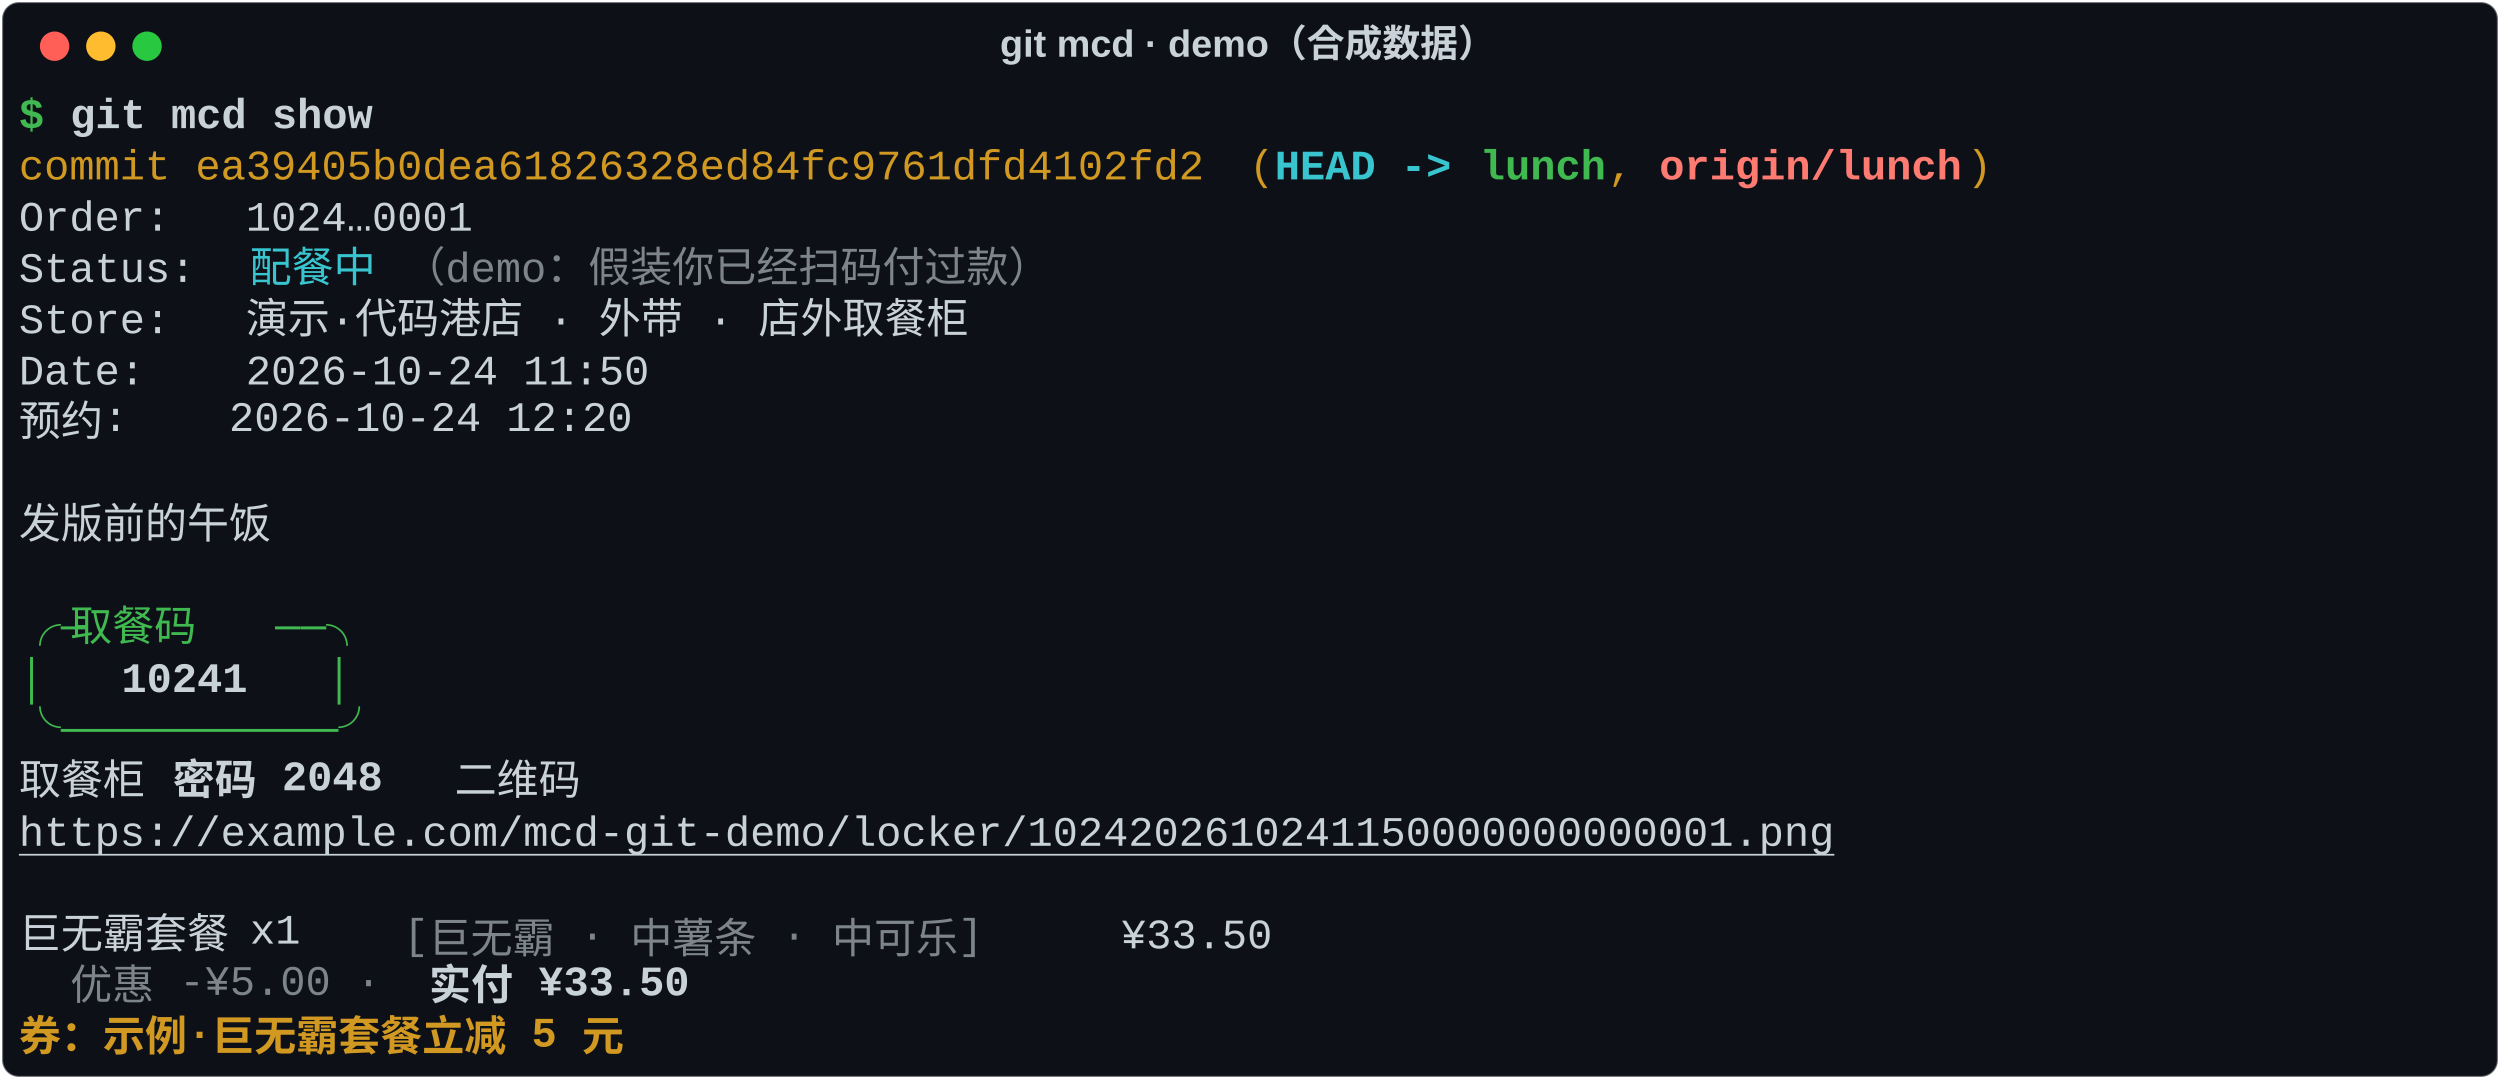
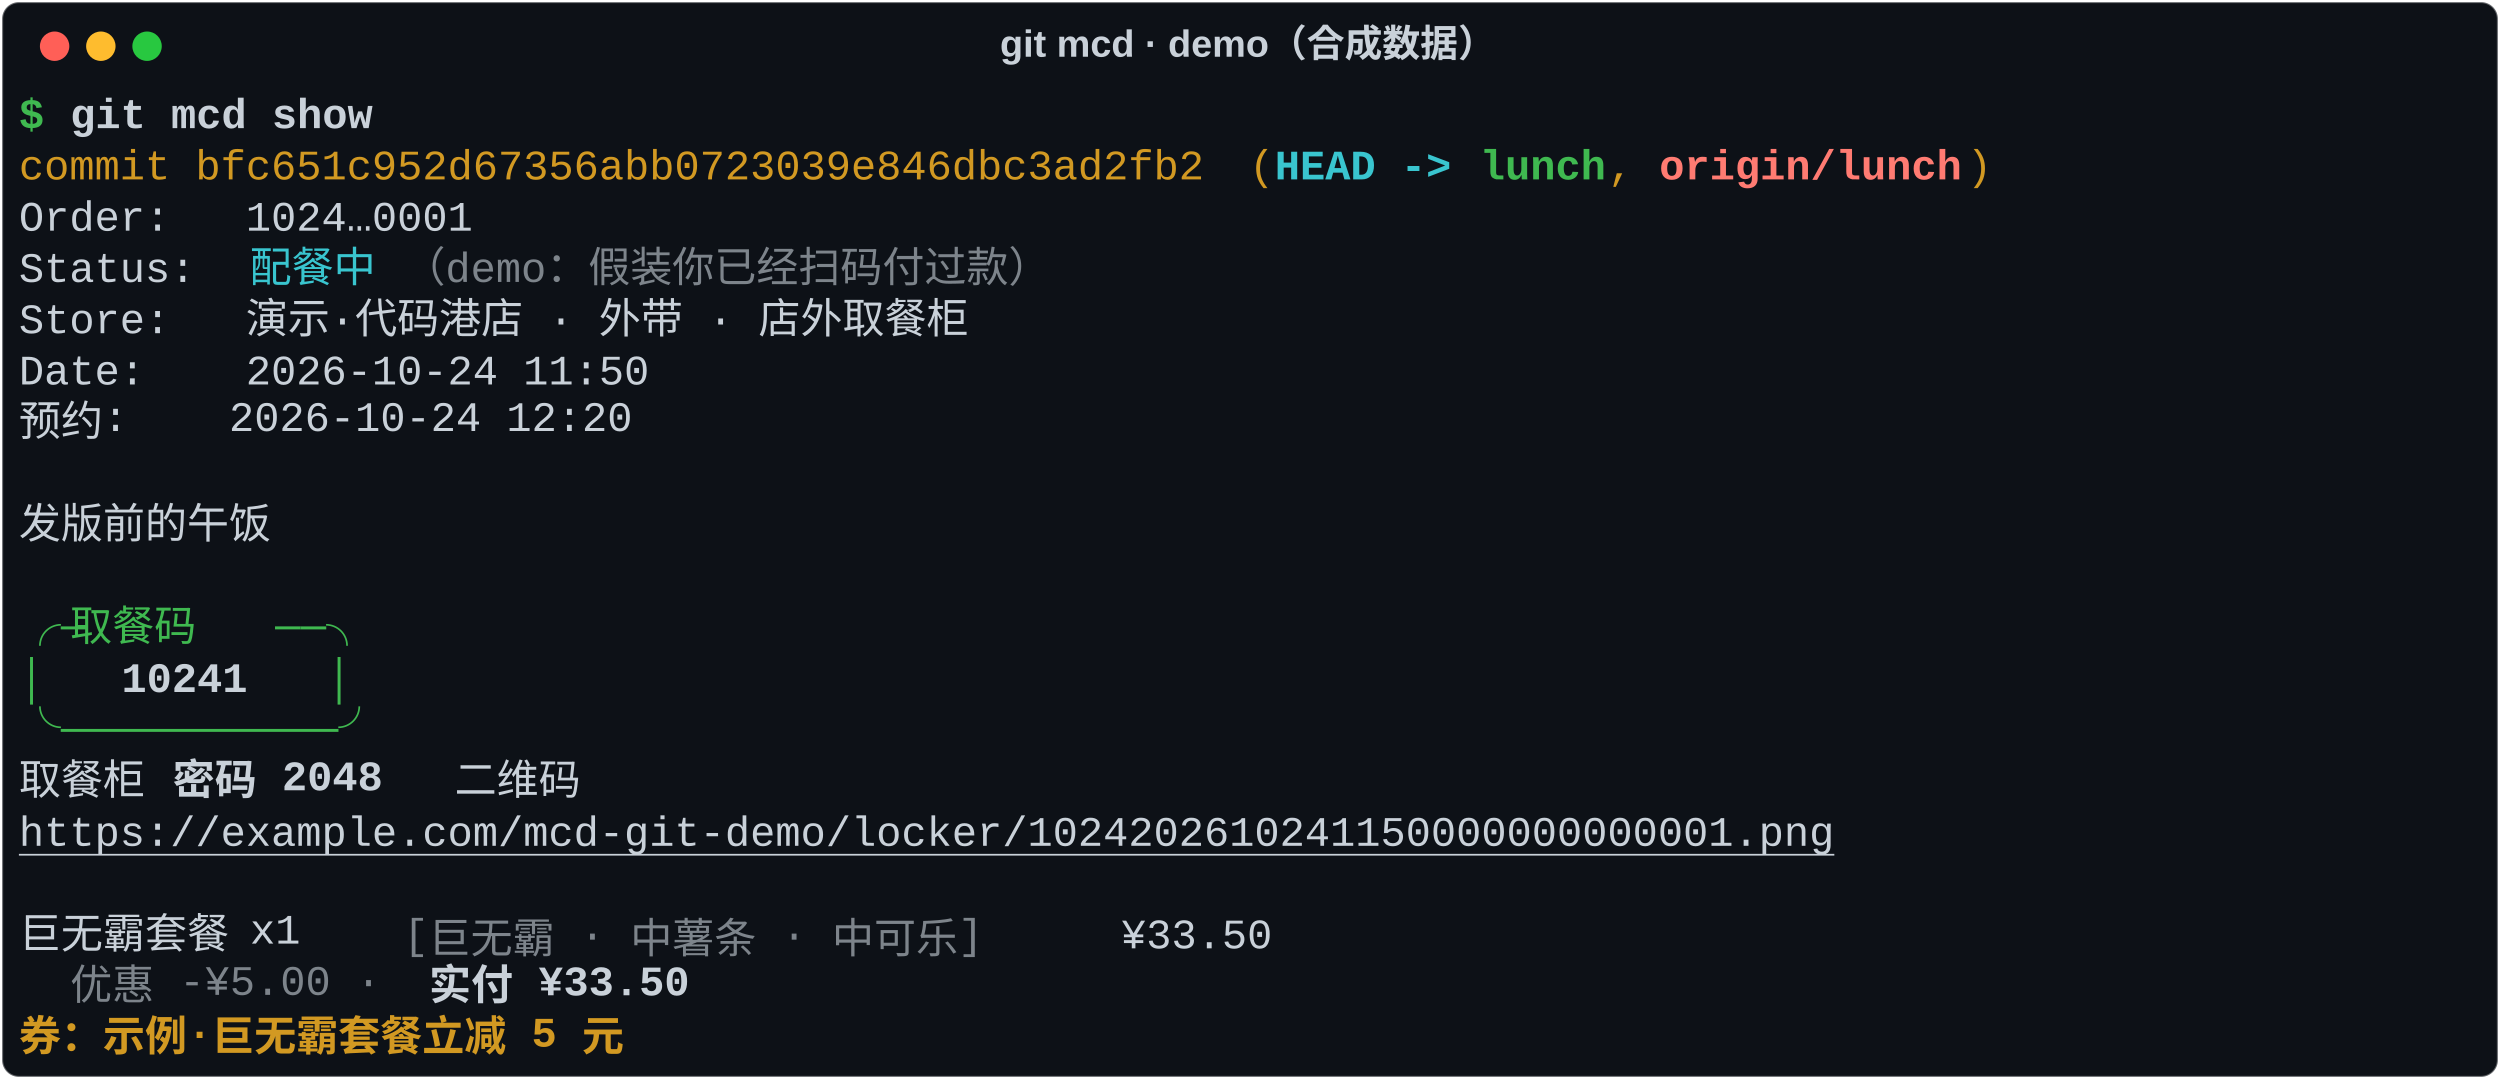
<svg xmlns="http://www.w3.org/2000/svg" class="rich-terminal" viewBox="0 0 1190 513.6">
  <style>

-     .terminal-2544163789-matrix {
+     .terminal-745004022-matrix {
        font-family: "SFMono-Regular", Menlo, Consolas, "Liberation Mono", "Noto Sans Mono CJK SC", monospace;
        font-size: 20px;
        line-height: 24.4px;
        font-variant-east-asian: full-width;
    }

-     .terminal-2544163789-title {
+     .terminal-745004022-title {
        font-size: 18px;
        font-weight: bold;
        font-family: arial;
    }

-     .terminal-2544163789-r1 { fill: #3fb950;font-weight: bold }
- .terminal-2544163789-r2 { fill: #c9d1d9;font-weight: bold }
- .terminal-2544163789-r3 { fill: #c9d1d9 }
- .terminal-2544163789-r4 { fill: #d29922 }
- .terminal-2544163789-r5 { fill: #39c5cf;font-weight: bold }
- .terminal-2544163789-r6 { fill: #ff7b72;font-weight: bold }
- .terminal-2544163789-r7 { fill: #39c5cf }
- .terminal-2544163789-r8 { fill: #7d848b }
- .terminal-2544163789-r9 { fill: #3fb950 }
- .terminal-2544163789-r10 { fill: #c9d1d9;text-decoration: underline; }
- .terminal-2544163789-r11 { fill: #d29922;font-weight: bold }
+     .terminal-745004022-r1 { fill: #3fb950;font-weight: bold }
+ .terminal-745004022-r2 { fill: #c9d1d9;font-weight: bold }
+ .terminal-745004022-r3 { fill: #c9d1d9 }
+ .terminal-745004022-r4 { fill: #d29922 }
+ .terminal-745004022-r5 { fill: #39c5cf;font-weight: bold }
+ .terminal-745004022-r6 { fill: #ff7b72;font-weight: bold }
+ .terminal-745004022-r7 { fill: #39c5cf }
+ .terminal-745004022-r8 { fill: #7d848b }
+ .terminal-745004022-r9 { fill: #3fb950 }
+ .terminal-745004022-r10 { fill: #c9d1d9;text-decoration: underline; }
+ .terminal-745004022-r11 { fill: #d29922;font-weight: bold }
    </style>
  <defs>
-     <clipPath id="terminal-2544163789-clip-terminal">
+     <clipPath id="terminal-745004022-clip-terminal">
      <rect x="0" y="0" width="1170.2" height="462.6" />
    </clipPath>
-     <clipPath id="terminal-2544163789-line-0">
+     <clipPath id="terminal-745004022-line-0">
      <rect x="0" y="1.5" width="1171.2" height="24.65" />
    </clipPath>
-     <clipPath id="terminal-2544163789-line-1">
+     <clipPath id="terminal-745004022-line-1">
      <rect x="0" y="25.9" width="1171.2" height="24.65" />
    </clipPath>
-     <clipPath id="terminal-2544163789-line-2">
+     <clipPath id="terminal-745004022-line-2">
      <rect x="0" y="50.3" width="1171.2" height="24.65" />
    </clipPath>
-     <clipPath id="terminal-2544163789-line-3">
+     <clipPath id="terminal-745004022-line-3">
      <rect x="0" y="74.7" width="1171.2" height="24.65" />
    </clipPath>
-     <clipPath id="terminal-2544163789-line-4">
+     <clipPath id="terminal-745004022-line-4">
      <rect x="0" y="99.1" width="1171.2" height="24.65" />
    </clipPath>
-     <clipPath id="terminal-2544163789-line-5">
+     <clipPath id="terminal-745004022-line-5">
      <rect x="0" y="123.5" width="1171.2" height="24.65" />
    </clipPath>
-     <clipPath id="terminal-2544163789-line-6">
+     <clipPath id="terminal-745004022-line-6">
      <rect x="0" y="147.9" width="1171.2" height="24.65" />
    </clipPath>
-     <clipPath id="terminal-2544163789-line-7">
+     <clipPath id="terminal-745004022-line-7">
      <rect x="0" y="172.3" width="1171.2" height="24.65" />
    </clipPath>
-     <clipPath id="terminal-2544163789-line-8">
+     <clipPath id="terminal-745004022-line-8">
      <rect x="0" y="196.7" width="1171.2" height="24.65" />
    </clipPath>
-     <clipPath id="terminal-2544163789-line-9">
+     <clipPath id="terminal-745004022-line-9">
      <rect x="0" y="221.1" width="1171.2" height="24.65" />
    </clipPath>
-     <clipPath id="terminal-2544163789-line-10">
+     <clipPath id="terminal-745004022-line-10">
      <rect x="0" y="245.5" width="1171.2" height="24.65" />
    </clipPath>
-     <clipPath id="terminal-2544163789-line-11">
+     <clipPath id="terminal-745004022-line-11">
      <rect x="0" y="269.9" width="1171.2" height="24.65" />
    </clipPath>
-     <clipPath id="terminal-2544163789-line-12">
+     <clipPath id="terminal-745004022-line-12">
      <rect x="0" y="294.3" width="1171.2" height="24.65" />
    </clipPath>
-     <clipPath id="terminal-2544163789-line-13">
+     <clipPath id="terminal-745004022-line-13">
      <rect x="0" y="318.7" width="1171.2" height="24.65" />
    </clipPath>
-     <clipPath id="terminal-2544163789-line-14">
+     <clipPath id="terminal-745004022-line-14">
      <rect x="0" y="343.1" width="1171.2" height="24.65" />
    </clipPath>
-     <clipPath id="terminal-2544163789-line-15">
+     <clipPath id="terminal-745004022-line-15">
      <rect x="0" y="367.5" width="1171.2" height="24.65" />
    </clipPath>
-     <clipPath id="terminal-2544163789-line-16">
+     <clipPath id="terminal-745004022-line-16">
      <rect x="0" y="391.9" width="1171.2" height="24.65" />
    </clipPath>
-     <clipPath id="terminal-2544163789-line-17">
+     <clipPath id="terminal-745004022-line-17">
      <rect x="0" y="416.3" width="1171.2" height="24.65" />
    </clipPath>
  </defs>
  <rect fill="#0d1117" stroke="rgba(255,255,255,0.35)" stroke-width="1" x="1" y="1" width="1188" height="511.6" rx="8" />
-   <text class="terminal-2544163789-title" fill="#c9d1d9" text-anchor="middle" x="594" y="27">git mcd · demo（合成数据）</text>
+   <text class="terminal-745004022-title" fill="#c9d1d9" text-anchor="middle" x="594" y="27">git mcd · demo（合成数据）</text>
  <g transform="translate(26,22)">
    <circle cx="0" cy="0" r="7" fill="#ff5f57" />
    <circle cx="22" cy="0" r="7" fill="#febc2e" />
    <circle cx="44" cy="0" r="7" fill="#28c840" />
  </g>
-   <g transform="translate(9, 41)" clip-path="url(#terminal-2544163789-clip-terminal)">
-     <g class="terminal-2544163789-matrix">
-       <text class="terminal-2544163789-r1" x="0" y="20" textLength="24.4" clip-path="url(#terminal-2544163789-line-0)">$ </text>
-       <text class="terminal-2544163789-r2" x="24.4" y="20" textLength="146.4" clip-path="url(#terminal-2544163789-line-0)">git mcd show</text>
-       <text class="terminal-2544163789-r3" x="1171.2" y="20" textLength="12.2" clip-path="url(#terminal-2544163789-line-0)">
+   <g transform="translate(9, 41)" clip-path="url(#terminal-745004022-clip-terminal)">
+     <g class="terminal-745004022-matrix">
+       <text class="terminal-745004022-r1" x="0" y="20" textLength="24.4" clip-path="url(#terminal-745004022-line-0)">$ </text>
+       <text class="terminal-745004022-r2" x="24.4" y="20" textLength="146.4" clip-path="url(#terminal-745004022-line-0)">git mcd show</text>
+       <text class="terminal-745004022-r3" x="1171.2" y="20" textLength="12.2" clip-path="url(#terminal-745004022-line-0)">
</text>
-       <text class="terminal-2544163789-r4" x="0" y="44.4" textLength="573.4" clip-path="url(#terminal-2544163789-line-1)">commit ea39405b0dea61826328ed84fc9761dfd4102fd2</text>
-       <text class="terminal-2544163789-r4" x="585.6" y="44.4" textLength="12.2" clip-path="url(#terminal-2544163789-line-1)">(</text>
-       <text class="terminal-2544163789-r5" x="597.8" y="44.4" textLength="97.6" clip-path="url(#terminal-2544163789-line-1)">HEAD -&gt; </text>
-       <text class="terminal-2544163789-r1" x="695.4" y="44.4" textLength="61.0" clip-path="url(#terminal-2544163789-line-1)">lunch</text>
-       <text class="terminal-2544163789-r4" x="756.4" y="44.4" textLength="24.4" clip-path="url(#terminal-2544163789-line-1)">, </text>
-       <text class="terminal-2544163789-r6" x="780.8" y="44.4" textLength="146.4" clip-path="url(#terminal-2544163789-line-1)">origin/lunch</text>
-       <text class="terminal-2544163789-r4" x="927.2" y="44.4" textLength="12.2" clip-path="url(#terminal-2544163789-line-1)">)</text>
-       <text class="terminal-2544163789-r3" x="1171.2" y="44.4" textLength="12.2" clip-path="url(#terminal-2544163789-line-1)">
+       <text class="terminal-745004022-r4" x="0" y="44.4" textLength="573.4" clip-path="url(#terminal-745004022-line-1)">commit bfc651c952d67356abb0723039e846dbc3ad2fb2</text>
+       <text class="terminal-745004022-r4" x="585.6" y="44.4" textLength="12.2" clip-path="url(#terminal-745004022-line-1)">(</text>
+       <text class="terminal-745004022-r5" x="597.8" y="44.4" textLength="97.6" clip-path="url(#terminal-745004022-line-1)">HEAD -&gt; </text>
+       <text class="terminal-745004022-r1" x="695.4" y="44.4" textLength="61.0" clip-path="url(#terminal-745004022-line-1)">lunch</text>
+       <text class="terminal-745004022-r4" x="756.4" y="44.4" textLength="24.4" clip-path="url(#terminal-745004022-line-1)">, </text>
+       <text class="terminal-745004022-r6" x="780.8" y="44.4" textLength="146.4" clip-path="url(#terminal-745004022-line-1)">origin/lunch</text>
+       <text class="terminal-745004022-r4" x="927.2" y="44.4" textLength="12.2" clip-path="url(#terminal-745004022-line-1)">)</text>
+       <text class="terminal-745004022-r3" x="1171.2" y="44.4" textLength="12.2" clip-path="url(#terminal-745004022-line-1)">
</text>
-       <text class="terminal-2544163789-r3" x="0" y="68.8" textLength="219.6" clip-path="url(#terminal-2544163789-line-2)">Order:   1024…0001</text>
-       <text class="terminal-2544163789-r3" x="1171.2" y="68.8" textLength="12.2" clip-path="url(#terminal-2544163789-line-2)">
+       <text class="terminal-745004022-r3" x="0" y="68.8" textLength="219.6" clip-path="url(#terminal-745004022-line-2)">Order:   1024…0001</text>
+       <text class="terminal-745004022-r3" x="1171.2" y="68.8" textLength="12.2" clip-path="url(#terminal-745004022-line-2)">
</text>
-       <text class="terminal-2544163789-r3" x="0" y="93.2" textLength="109.8" clip-path="url(#terminal-2544163789-line-3)">Status:  </text>
-       <text class="terminal-2544163789-r7" x="109.8" y="93.2" textLength="73.2" clip-path="url(#terminal-2544163789-line-3)">配餐中</text>
-       <text class="terminal-2544163789-r8" x="183" y="93.2" textLength="390.4" clip-path="url(#terminal-2544163789-line-3)">  （demo：假装你已经扫码付过款）</text>
-       <text class="terminal-2544163789-r3" x="1171.2" y="93.2" textLength="12.2" clip-path="url(#terminal-2544163789-line-3)">
+       <text class="terminal-745004022-r3" x="0" y="93.2" textLength="109.8" clip-path="url(#terminal-745004022-line-3)">Status:  </text>
+       <text class="terminal-745004022-r7" x="109.8" y="93.2" textLength="73.2" clip-path="url(#terminal-745004022-line-3)">配餐中</text>
+       <text class="terminal-745004022-r8" x="183" y="93.2" textLength="390.4" clip-path="url(#terminal-745004022-line-3)">  （demo：假装你已经扫码付过款）</text>
+       <text class="terminal-745004022-r3" x="1171.2" y="93.2" textLength="12.2" clip-path="url(#terminal-745004022-line-3)">
</text>
-       <text class="terminal-2544163789-r3" x="0" y="117.6" textLength="512.4" clip-path="url(#terminal-2544163789-line-4)">Store:   演示·代码港店 · 外带 · 店外取餐柜</text>
-       <text class="terminal-2544163789-r3" x="1171.2" y="117.6" textLength="12.2" clip-path="url(#terminal-2544163789-line-4)">
+       <text class="terminal-745004022-r3" x="0" y="117.6" textLength="512.4" clip-path="url(#terminal-745004022-line-4)">Store:   演示·代码港店 · 外带 · 店外取餐柜</text>
+       <text class="terminal-745004022-r3" x="1171.2" y="117.6" textLength="12.2" clip-path="url(#terminal-745004022-line-4)">
</text>
-       <text class="terminal-2544163789-r3" x="0" y="142" textLength="305.0" clip-path="url(#terminal-2544163789-line-5)">Date:    2026-10-24 11:50</text>
-       <text class="terminal-2544163789-r3" x="1171.2" y="142" textLength="12.2" clip-path="url(#terminal-2544163789-line-5)">
+       <text class="terminal-745004022-r3" x="0" y="142" textLength="305.0" clip-path="url(#terminal-745004022-line-5)">Date:    2026-10-24 11:50</text>
+       <text class="terminal-745004022-r3" x="1171.2" y="142" textLength="12.2" clip-path="url(#terminal-745004022-line-5)">
</text>
-       <text class="terminal-2544163789-r3" x="0" y="166.4" textLength="305.0" clip-path="url(#terminal-2544163789-line-6)">预约:    2026-10-24 12:20</text>
-       <text class="terminal-2544163789-r3" x="1171.2" y="166.4" textLength="12.2" clip-path="url(#terminal-2544163789-line-6)">
+       <text class="terminal-745004022-r3" x="0" y="166.4" textLength="305.0" clip-path="url(#terminal-745004022-line-6)">预约:    2026-10-24 12:20</text>
+       <text class="terminal-745004022-r3" x="1171.2" y="166.4" textLength="12.2" clip-path="url(#terminal-745004022-line-6)">
</text>
-       <text class="terminal-2544163789-r3" x="1171.2" y="190.8" textLength="12.2" clip-path="url(#terminal-2544163789-line-7)">
+       <text class="terminal-745004022-r3" x="1171.2" y="190.8" textLength="12.2" clip-path="url(#terminal-745004022-line-7)">
</text>
-       <text class="terminal-2544163789-r3" x="0" y="215.2" textLength="195.2" clip-path="url(#terminal-2544163789-line-8)">    发版前的午饭</text>
-       <text class="terminal-2544163789-r3" x="1171.2" y="215.2" textLength="12.2" clip-path="url(#terminal-2544163789-line-8)">
+       <text class="terminal-745004022-r3" x="0" y="215.2" textLength="195.2" clip-path="url(#terminal-745004022-line-8)">    发版前的午饭</text>
+       <text class="terminal-745004022-r3" x="1171.2" y="215.2" textLength="12.2" clip-path="url(#terminal-745004022-line-8)">
</text>
-       <text class="terminal-2544163789-r3" x="1171.2" y="239.6" textLength="12.2" clip-path="url(#terminal-2544163789-line-9)">
+       <text class="terminal-745004022-r3" x="1171.2" y="239.6" textLength="12.2" clip-path="url(#terminal-745004022-line-9)">
</text>
-       <text class="terminal-2544163789-r9" x="0" y="264" textLength="24.4" clip-path="url(#terminal-2544163789-line-10)">╭─</text>
-       <text class="terminal-2544163789-r9" x="24.4" y="264" textLength="97.6" clip-path="url(#terminal-2544163789-line-10)"> 取餐码 </text>
-       <text class="terminal-2544163789-r9" x="122" y="264" textLength="12.2" clip-path="url(#terminal-2544163789-line-10)">─</text>
-       <text class="terminal-2544163789-r9" x="134.2" y="264" textLength="24.4" clip-path="url(#terminal-2544163789-line-10)">─╮</text>
-       <text class="terminal-2544163789-r3" x="1171.2" y="264" textLength="12.2" clip-path="url(#terminal-2544163789-line-10)">
+       <text class="terminal-745004022-r9" x="0" y="264" textLength="24.4" clip-path="url(#terminal-745004022-line-10)">╭─</text>
+       <text class="terminal-745004022-r9" x="24.4" y="264" textLength="97.6" clip-path="url(#terminal-745004022-line-10)"> 取餐码 </text>
+       <text class="terminal-745004022-r9" x="122" y="264" textLength="12.2" clip-path="url(#terminal-745004022-line-10)">─</text>
+       <text class="terminal-745004022-r9" x="134.2" y="264" textLength="24.4" clip-path="url(#terminal-745004022-line-10)">─╮</text>
+       <text class="terminal-745004022-r3" x="1171.2" y="264" textLength="12.2" clip-path="url(#terminal-745004022-line-10)">
</text>
-       <text class="terminal-2544163789-r9" x="0" y="288.4" textLength="12.2" clip-path="url(#terminal-2544163789-line-11)">│</text>
-       <text class="terminal-2544163789-r2" x="48.8" y="288.4" textLength="61.0" clip-path="url(#terminal-2544163789-line-11)">10241</text>
-       <text class="terminal-2544163789-r9" x="146.4" y="288.4" textLength="12.2" clip-path="url(#terminal-2544163789-line-11)">│</text>
-       <text class="terminal-2544163789-r3" x="1171.2" y="288.4" textLength="12.2" clip-path="url(#terminal-2544163789-line-11)">
+       <text class="terminal-745004022-r9" x="0" y="288.4" textLength="12.2" clip-path="url(#terminal-745004022-line-11)">│</text>
+       <text class="terminal-745004022-r2" x="48.8" y="288.4" textLength="61.0" clip-path="url(#terminal-745004022-line-11)">10241</text>
+       <text class="terminal-745004022-r9" x="146.4" y="288.4" textLength="12.2" clip-path="url(#terminal-745004022-line-11)">│</text>
+       <text class="terminal-745004022-r3" x="1171.2" y="288.4" textLength="12.2" clip-path="url(#terminal-745004022-line-11)">
</text>
-       <text class="terminal-2544163789-r9" x="0" y="312.8" textLength="158.6" clip-path="url(#terminal-2544163789-line-12)">╰───────────╯</text>
-       <text class="terminal-2544163789-r3" x="1171.2" y="312.8" textLength="12.2" clip-path="url(#terminal-2544163789-line-12)">
+       <text class="terminal-745004022-r9" x="0" y="312.8" textLength="158.6" clip-path="url(#terminal-745004022-line-12)">╰───────────╯</text>
+       <text class="terminal-745004022-r3" x="1171.2" y="312.8" textLength="12.2" clip-path="url(#terminal-745004022-line-12)">
</text>
-       <text class="terminal-2544163789-r3" x="0" y="337.2" textLength="73.2" clip-path="url(#terminal-2544163789-line-13)">取餐柜</text>
-       <text class="terminal-2544163789-r2" x="73.2" y="337.2" textLength="134.2" clip-path="url(#terminal-2544163789-line-13)">  密码 2048</text>
-       <text class="terminal-2544163789-r3" x="207.4" y="337.2" textLength="109.8" clip-path="url(#terminal-2544163789-line-13)">  二维码 </text>
-       <text class="terminal-2544163789-r3" x="1171.2" y="337.2" textLength="12.2" clip-path="url(#terminal-2544163789-line-13)">
+       <text class="terminal-745004022-r3" x="0" y="337.2" textLength="73.2" clip-path="url(#terminal-745004022-line-13)">取餐柜</text>
+       <text class="terminal-745004022-r2" x="73.2" y="337.2" textLength="134.2" clip-path="url(#terminal-745004022-line-13)">  密码 2048</text>
+       <text class="terminal-745004022-r3" x="207.4" y="337.2" textLength="109.8" clip-path="url(#terminal-745004022-line-13)">  二维码 </text>
+       <text class="terminal-745004022-r3" x="1171.2" y="337.2" textLength="12.2" clip-path="url(#terminal-745004022-line-13)">
</text>
-       <text class="terminal-2544163789-r10" x="0" y="361.6" textLength="878.4" clip-path="url(#terminal-2544163789-line-14)">https://example.com/mcd-git-demo/locker/1024202610241150000000000001.png</text>
-       <text class="terminal-2544163789-r3" x="1171.2" y="361.6" textLength="12.2" clip-path="url(#terminal-2544163789-line-14)">
+       <text class="terminal-745004022-r10" x="0" y="361.6" textLength="878.4" clip-path="url(#terminal-745004022-line-14)">https://example.com/mcd-git-demo/locker/1024202610241150000000000001.png</text>
+       <text class="terminal-745004022-r3" x="1171.2" y="361.6" textLength="12.2" clip-path="url(#terminal-745004022-line-14)">
</text>
-       <text class="terminal-2544163789-r3" x="1171.2" y="386" textLength="12.2" clip-path="url(#terminal-2544163789-line-15)">
+       <text class="terminal-745004022-r3" x="1171.2" y="386" textLength="12.2" clip-path="url(#terminal-745004022-line-15)">
</text>
-       <text class="terminal-2544163789-r3" x="0" y="410.4" textLength="183.0" clip-path="url(#terminal-2544163789-line-16)">  巨无霸套餐 x1</text>
-       <text class="terminal-2544163789-r8" x="183" y="410.4" textLength="341.6" clip-path="url(#terminal-2544163789-line-16)">  [巨无霸 · 中薯条 · 中可乐]</text>
-       <text class="terminal-2544163789-r3" x="524.6" y="410.4" textLength="97.6" clip-path="url(#terminal-2544163789-line-16)">  ¥33.50</text>
-       <text class="terminal-2544163789-r3" x="1171.2" y="410.4" textLength="12.2" clip-path="url(#terminal-2544163789-line-16)">
+       <text class="terminal-745004022-r3" x="0" y="410.4" textLength="183.0" clip-path="url(#terminal-745004022-line-16)">  巨无霸套餐 x1</text>
+       <text class="terminal-745004022-r8" x="183" y="410.4" textLength="341.6" clip-path="url(#terminal-745004022-line-16)">  [巨无霸 · 中薯条 · 中可乐]</text>
+       <text class="terminal-745004022-r3" x="524.6" y="410.4" textLength="97.6" clip-path="url(#terminal-745004022-line-16)">  ¥33.50</text>
+       <text class="terminal-745004022-r3" x="1171.2" y="410.4" textLength="12.2" clip-path="url(#terminal-745004022-line-16)">
</text>
-       <text class="terminal-2544163789-r8" x="24.4" y="434.8" textLength="170.8" clip-path="url(#terminal-2544163789-line-17)">优惠 -¥5.00 · </text>
-       <text class="terminal-2544163789-r2" x="195.2" y="434.8" textLength="134.2" clip-path="url(#terminal-2544163789-line-17)">实付 ¥33.50</text>
-       <text class="terminal-2544163789-r3" x="1171.2" y="434.8" textLength="12.2" clip-path="url(#terminal-2544163789-line-17)">
+       <text class="terminal-745004022-r8" x="24.4" y="434.8" textLength="170.8" clip-path="url(#terminal-745004022-line-17)">优惠 -¥5.00 · </text>
+       <text class="terminal-745004022-r2" x="195.2" y="434.8" textLength="134.2" clip-path="url(#terminal-745004022-line-17)">实付 ¥33.50</text>
+       <text class="terminal-745004022-r3" x="1171.2" y="434.8" textLength="12.2" clip-path="url(#terminal-745004022-line-17)">
</text>
-       <text class="terminal-2544163789-r11" x="0" y="459.2" textLength="366.0" clip-path="url(#terminal-2544163789-line-18)">  券：示例·巨无霸套餐立减 5 元</text>
-       <text class="terminal-2544163789-r3" x="1171.2" y="459.2" textLength="12.2" clip-path="url(#terminal-2544163789-line-18)">
+       <text class="terminal-745004022-r11" x="0" y="459.2" textLength="366.0" clip-path="url(#terminal-745004022-line-18)">  券：示例·巨无霸套餐立减 5 元</text>
+       <text class="terminal-745004022-r3" x="1171.2" y="459.2" textLength="12.2" clip-path="url(#terminal-745004022-line-18)">
</text>
    </g>
  </g>
</svg>
